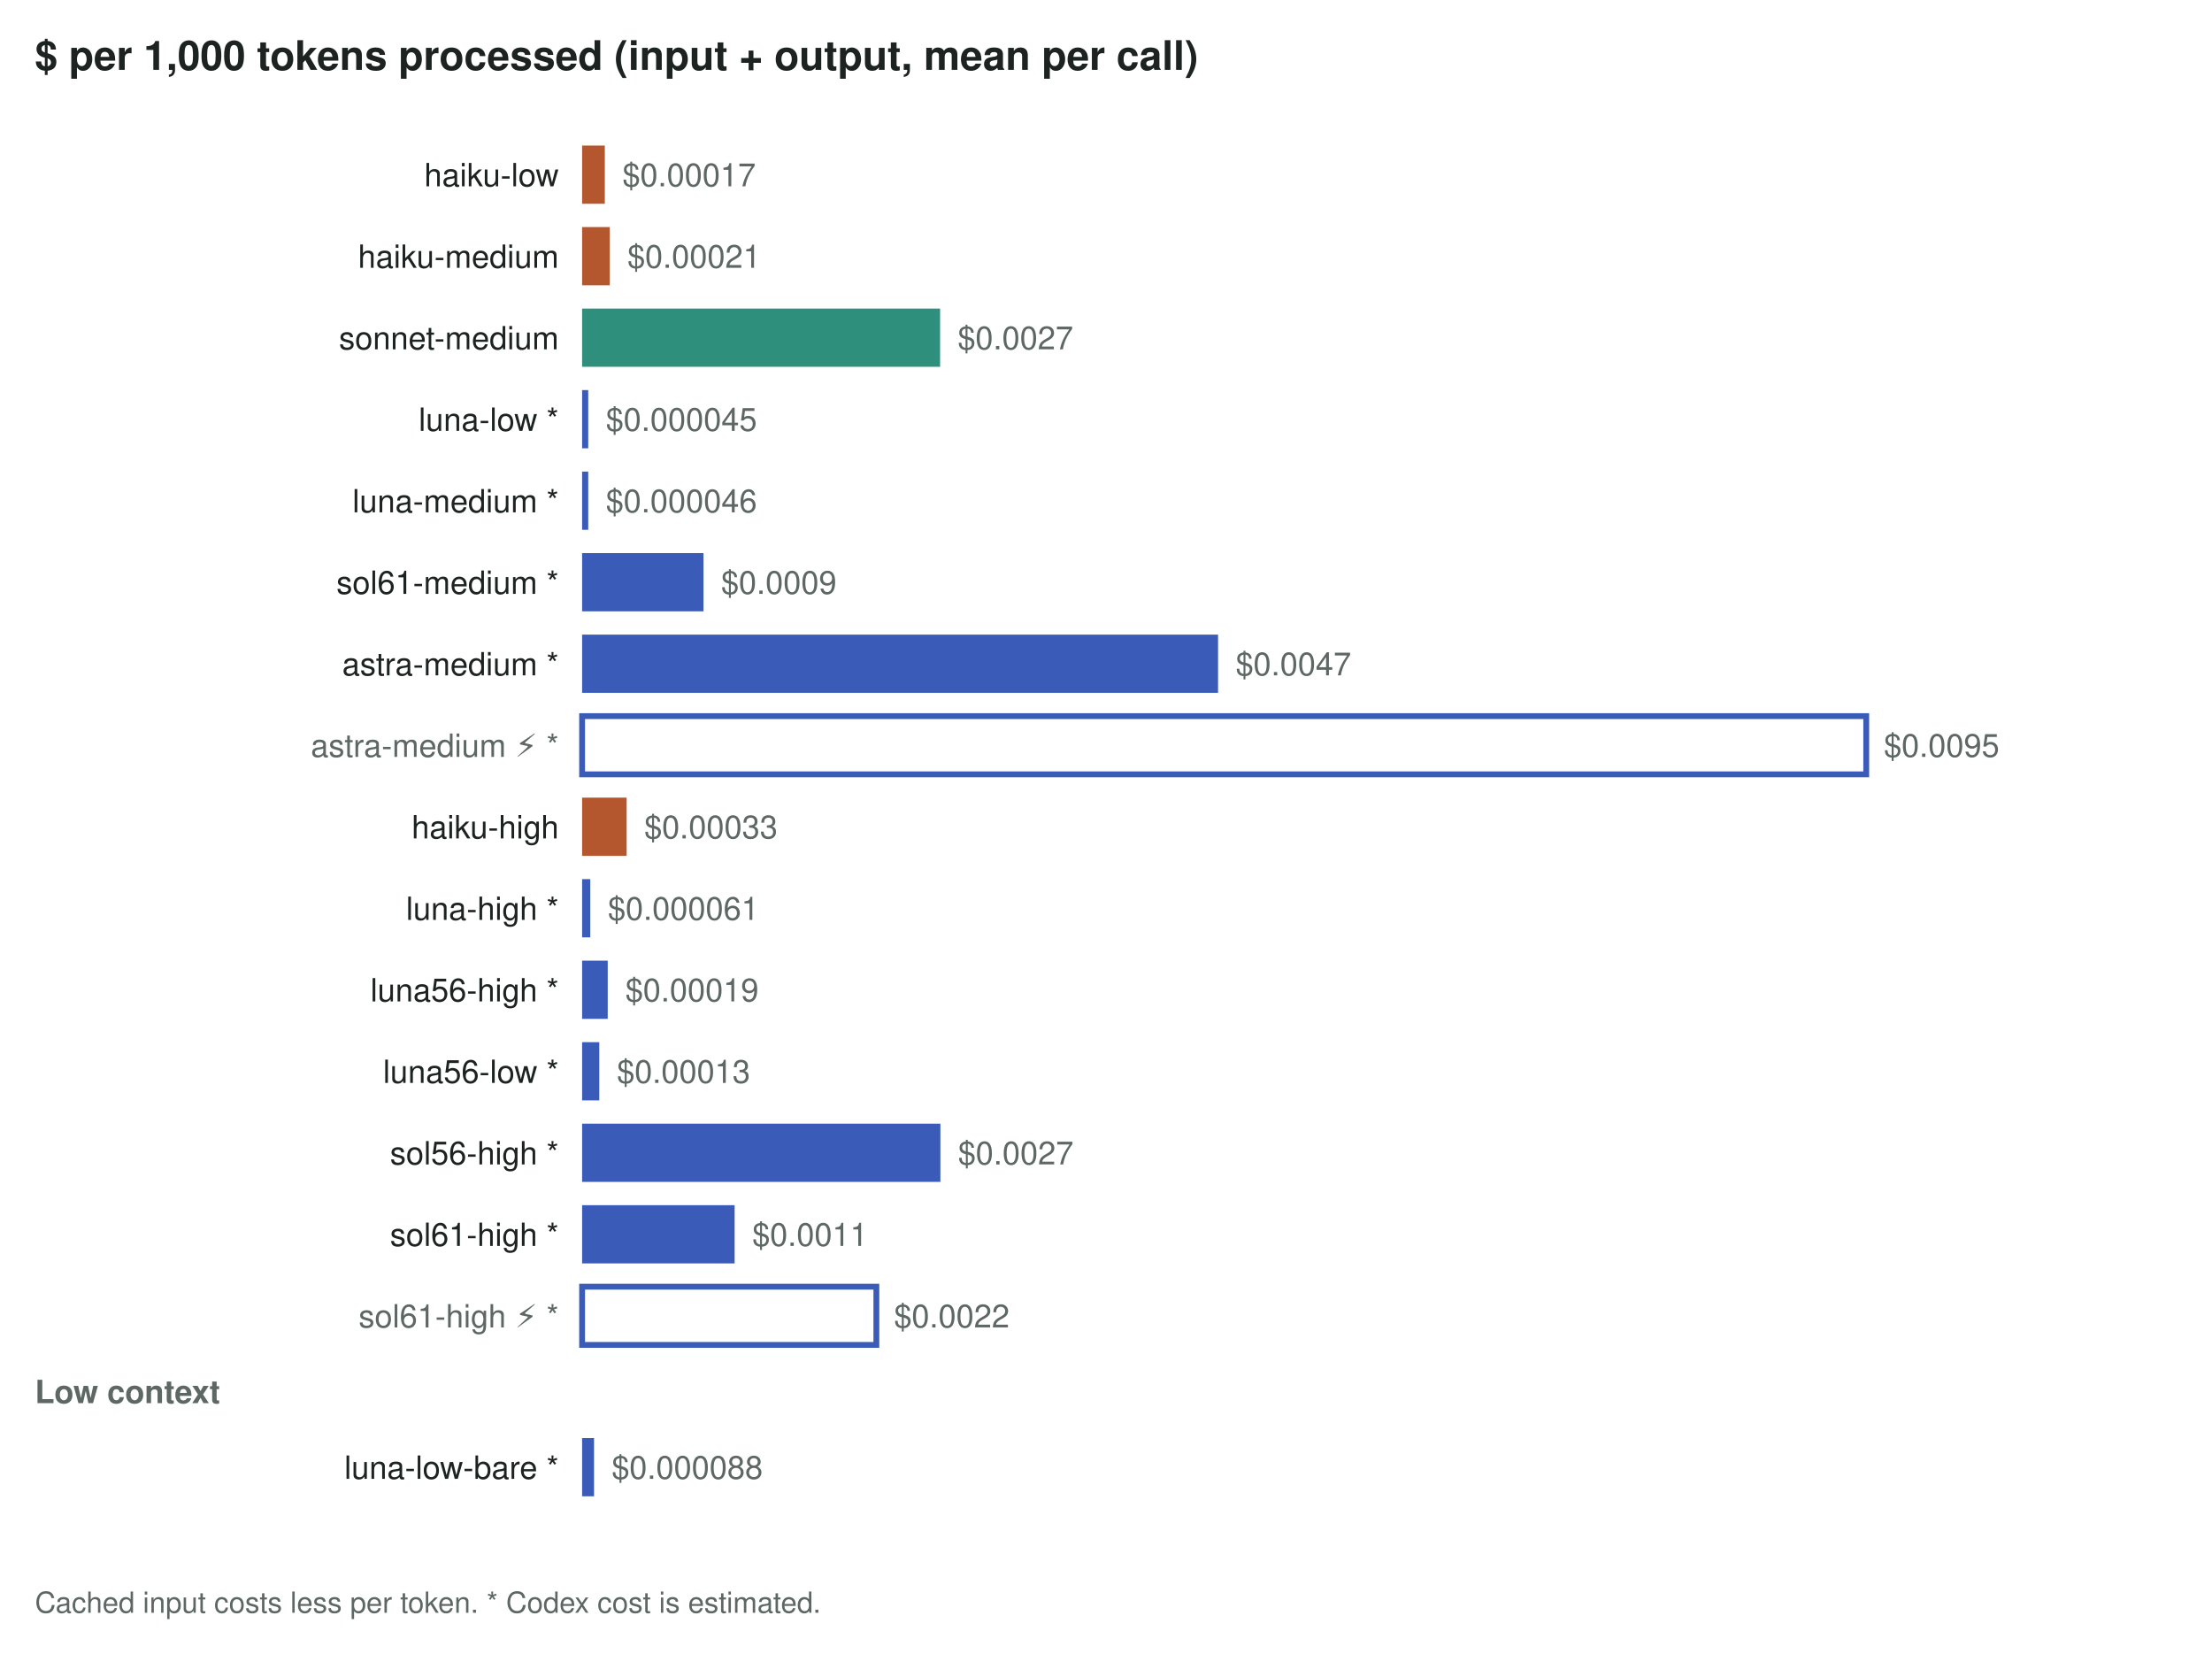
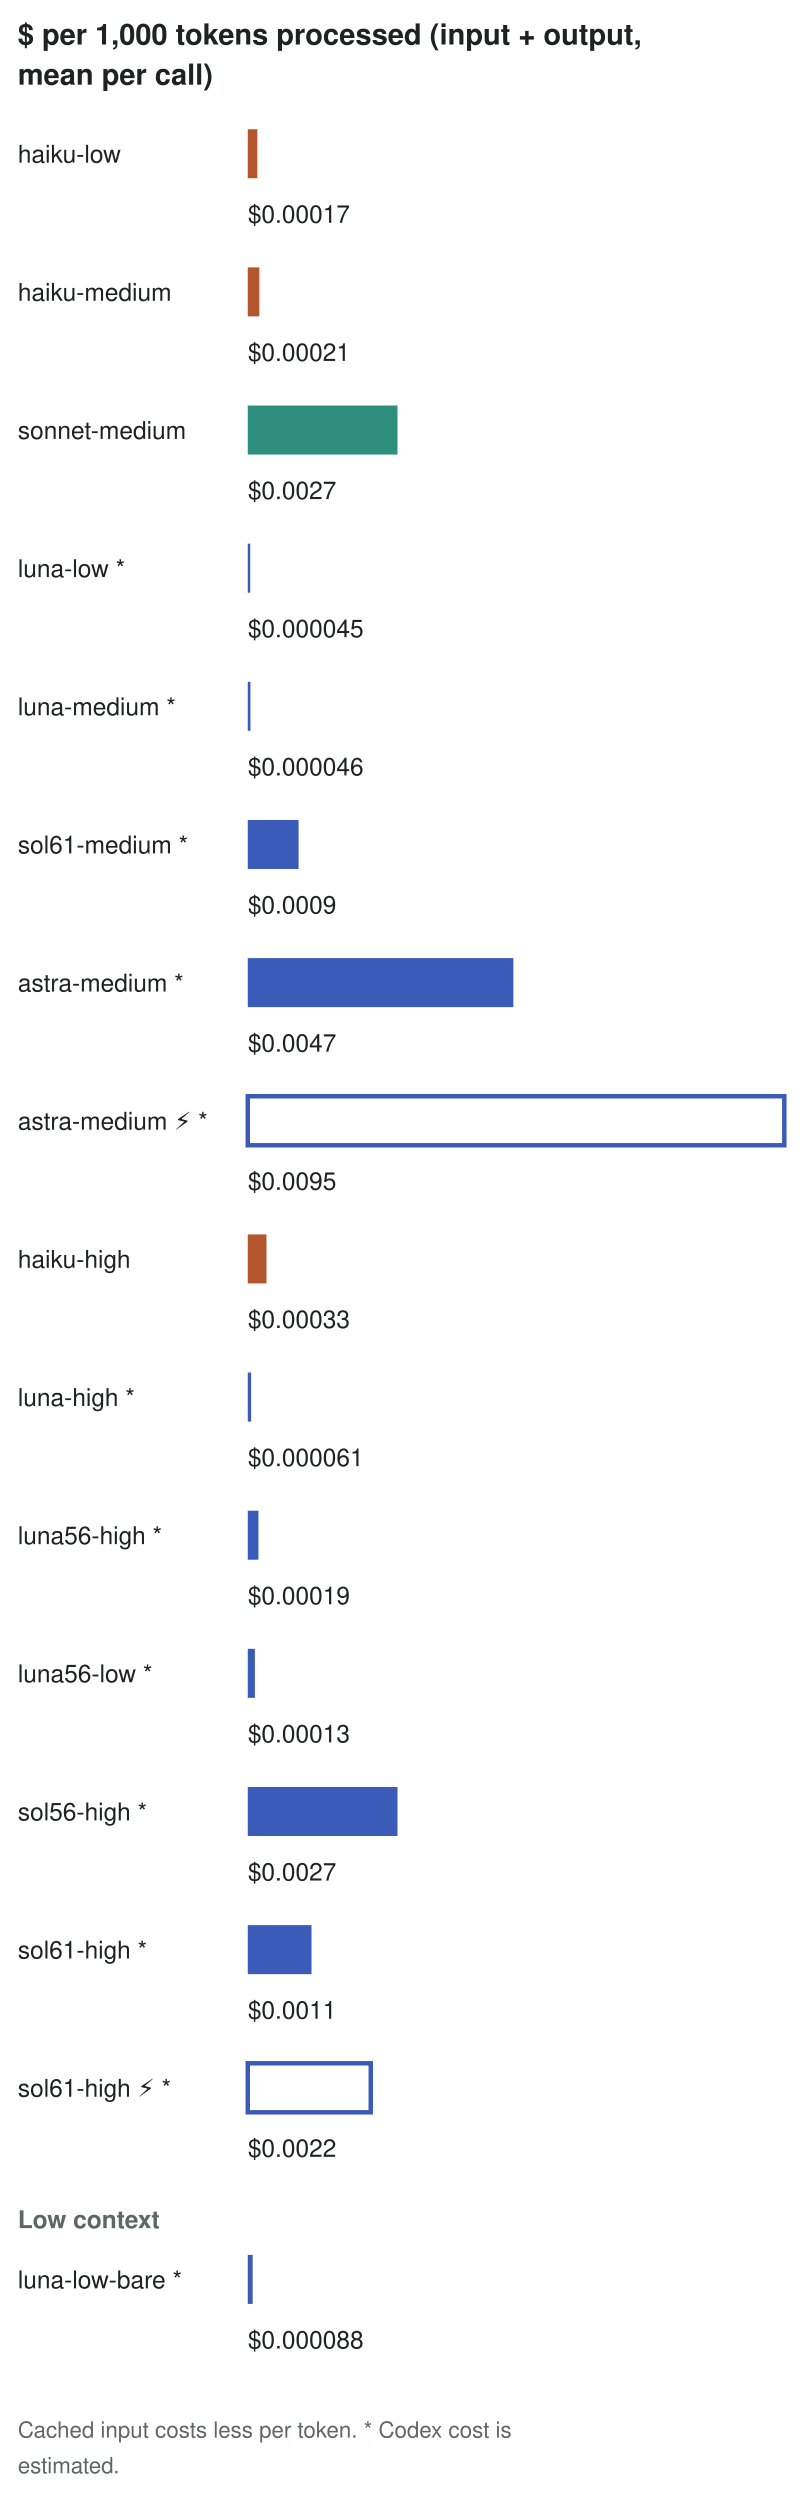
- <svg xmlns="http://www.w3.org/2000/svg" viewBox="0 0 760 568" width="760" height="568" font-family="Hanken Grotesk, -apple-system, Segoe UI, Helvetica, Arial, sans-serif" font-size="12">
-   <rect width="760" height="568" fill="var(--panel,#ffffff)" />
-   <text x="12.0" y="24.0" font-size="14" text-anchor="start" style="fill:var(--fg,#1d2321)" font-weight="600">$ per 1,000 tokens processed (input + output, mean per call)</text>
-   <rect x="200" y="50" width="7.8" height="20" fill="var(--claude,#b4572e)" stroke="var(--claude,#b4572e)" stroke-width="0" />
-   <text x="192.0" y="64.0" font-size="11" text-anchor="end" style="fill:var(--fg,#1d2321)" font-weight="normal">haiku-low</text>
-   <text x="213.8" y="64.0" font-size="11" text-anchor="start" style="fill:var(--muted,#5d6763)" font-weight="normal">$0.00017</text>
-   <rect x="200" y="78" width="9.5" height="20" fill="var(--claude,#b4572e)" stroke="var(--claude,#b4572e)" stroke-width="0" />
-   <text x="192.0" y="92.0" font-size="11" text-anchor="end" style="fill:var(--fg,#1d2321)" font-weight="normal">haiku-medium</text>
-   <text x="215.5" y="92.0" font-size="11" text-anchor="start" style="fill:var(--muted,#5d6763)" font-weight="normal">$0.00021</text>
-   <rect x="200" y="106" width="123.0" height="20" fill="var(--sonnet,#2f8f7d)" stroke="var(--sonnet,#2f8f7d)" stroke-width="0" />
-   <text x="192.0" y="120.0" font-size="11" text-anchor="end" style="fill:var(--fg,#1d2321)" font-weight="normal">sonnet-medium</text>
-   <text x="329.0" y="120.0" font-size="11" text-anchor="start" style="fill:var(--muted,#5d6763)" font-weight="normal">$0.0027</text>
-   <rect x="200" y="134" width="2.1" height="20" fill="var(--codex,#3a5bb8)" stroke="var(--codex,#3a5bb8)" stroke-width="0" />
-   <text x="192.0" y="148.0" font-size="11" text-anchor="end" style="fill:var(--fg,#1d2321)" font-weight="normal">luna-low *</text>
-   <text x="208.1" y="148.0" font-size="11" text-anchor="start" style="fill:var(--muted,#5d6763)" font-weight="normal">$0.000045</text>
-   <rect x="200" y="162" width="2.1" height="20" fill="var(--codex,#3a5bb8)" stroke="var(--codex,#3a5bb8)" stroke-width="0" />
-   <text x="192.0" y="176.0" font-size="11" text-anchor="end" style="fill:var(--fg,#1d2321)" font-weight="normal">luna-medium *</text>
-   <text x="208.1" y="176.0" font-size="11" text-anchor="start" style="fill:var(--muted,#5d6763)" font-weight="normal">$0.000046</text>
-   <rect x="200" y="190" width="41.7" height="20" fill="var(--codex,#3a5bb8)" stroke="var(--codex,#3a5bb8)" stroke-width="0" />
-   <text x="192.0" y="204.0" font-size="11" text-anchor="end" style="fill:var(--fg,#1d2321)" font-weight="normal">sol61-medium *</text>
-   <text x="247.7" y="204.0" font-size="11" text-anchor="start" style="fill:var(--muted,#5d6763)" font-weight="normal">$0.0009</text>
-   <rect x="200" y="218" width="218.5" height="20" fill="var(--codex,#3a5bb8)" stroke="var(--codex,#3a5bb8)" stroke-width="0" />
-   <text x="192.0" y="232.0" font-size="11" text-anchor="end" style="fill:var(--fg,#1d2321)" font-weight="normal">astra-medium *</text>
-   <text x="424.5" y="232.0" font-size="11" text-anchor="start" style="fill:var(--muted,#5d6763)" font-weight="normal">$0.0047</text>
-   <rect x="200" y="246" width="441.2" height="20" fill="var(--panel,#ffffff)" stroke="var(--codex,#3a5bb8)" stroke-width="2" />
-   <text x="192.0" y="260.0" font-size="11" text-anchor="end" style="fill:var(--muted,#5d6763)" font-weight="normal">astra-medium ⚡ *</text>
-   <text x="647.2" y="260.0" font-size="11" text-anchor="start" style="fill:var(--muted,#5d6763)" font-weight="normal">$0.0095</text>
-   <rect x="200" y="274" width="15.3" height="20" fill="var(--claude,#b4572e)" stroke="var(--claude,#b4572e)" stroke-width="0" />
-   <text x="192.0" y="288.0" font-size="11" text-anchor="end" style="fill:var(--fg,#1d2321)" font-weight="normal">haiku-high</text>
-   <text x="221.3" y="288.0" font-size="11" text-anchor="start" style="fill:var(--muted,#5d6763)" font-weight="normal">$0.00033</text>
-   <rect x="200" y="302" width="2.8" height="20" fill="var(--codex,#3a5bb8)" stroke="var(--codex,#3a5bb8)" stroke-width="0" />
-   <text x="192.0" y="316.0" font-size="11" text-anchor="end" style="fill:var(--fg,#1d2321)" font-weight="normal">luna-high *</text>
-   <text x="208.8" y="316.0" font-size="11" text-anchor="start" style="fill:var(--muted,#5d6763)" font-weight="normal">$0.000061</text>
-   <rect x="200" y="330" width="8.8" height="20" fill="var(--codex,#3a5bb8)" stroke="var(--codex,#3a5bb8)" stroke-width="0" />
-   <text x="192.0" y="344.0" font-size="11" text-anchor="end" style="fill:var(--fg,#1d2321)" font-weight="normal">luna56-high *</text>
-   <text x="214.8" y="344.0" font-size="11" text-anchor="start" style="fill:var(--muted,#5d6763)" font-weight="normal">$0.00019</text>
-   <rect x="200" y="358" width="5.9" height="20" fill="var(--codex,#3a5bb8)" stroke="var(--codex,#3a5bb8)" stroke-width="0" />
-   <text x="192.0" y="372.0" font-size="11" text-anchor="end" style="fill:var(--fg,#1d2321)" font-weight="normal">luna56-low *</text>
-   <text x="211.9" y="372.0" font-size="11" text-anchor="start" style="fill:var(--muted,#5d6763)" font-weight="normal">$0.00013</text>
-   <rect x="200" y="386" width="123.1" height="20" fill="var(--codex,#3a5bb8)" stroke="var(--codex,#3a5bb8)" stroke-width="0" />
-   <text x="192.0" y="400.0" font-size="11" text-anchor="end" style="fill:var(--fg,#1d2321)" font-weight="normal">sol56-high *</text>
-   <text x="329.1" y="400.0" font-size="11" text-anchor="start" style="fill:var(--muted,#5d6763)" font-weight="normal">$0.0027</text>
-   <rect x="200" y="414" width="52.4" height="20" fill="var(--codex,#3a5bb8)" stroke="var(--codex,#3a5bb8)" stroke-width="0" />
-   <text x="192.0" y="428.0" font-size="11" text-anchor="end" style="fill:var(--fg,#1d2321)" font-weight="normal">sol61-high *</text>
-   <text x="258.4" y="428.0" font-size="11" text-anchor="start" style="fill:var(--muted,#5d6763)" font-weight="normal">$0.0011</text>
-   <rect x="200" y="442" width="101.1" height="20" fill="var(--panel,#ffffff)" stroke="var(--codex,#3a5bb8)" stroke-width="2" />
-   <text x="192.0" y="456.0" font-size="11" text-anchor="end" style="fill:var(--muted,#5d6763)" font-weight="normal">sol61-high ⚡ *</text>
-   <text x="307.1" y="456.0" font-size="11" text-anchor="start" style="fill:var(--muted,#5d6763)" font-weight="normal">$0.0022</text>
-   <text x="12.0" y="482.0" font-size="11" text-anchor="start" style="fill:var(--muted,#5d6763)" font-weight="600">Low context</text>
-   <rect x="200" y="494" width="4.1" height="20" fill="var(--codex,#3a5bb8)" stroke="var(--codex,#3a5bb8)" stroke-width="0" />
-   <text x="192.0" y="508.0" font-size="11" text-anchor="end" style="fill:var(--fg,#1d2321)" font-weight="normal">luna-low-bare *</text>
-   <text x="210.1" y="508.0" font-size="11" text-anchor="start" style="fill:var(--muted,#5d6763)" font-weight="normal">$0.000088</text>
-   <text x="12.0" y="554.0" font-size="10" text-anchor="start" style="fill:var(--muted,#5d6763)" font-weight="normal">Cached input costs less per token. * Codex cost is estimated.</text>
+ <svg xmlns="http://www.w3.org/2000/svg" viewBox="0 0 360 1122" width="360" height="1122" font-family="Hanken Grotesk, -apple-system, Segoe UI, Helvetica, Arial, sans-serif" font-size="12">
+   <rect width="360" height="1122" fill="var(--panel,#ffffff)" />
+   <text x="8.0" y="20.0" font-size="13" text-anchor="start" style="fill:var(--fg,#1d2321)" font-weight="600">$ per 1,000 tokens processed (input + output,</text>
+   <text x="8.0" y="38.0" font-size="13" text-anchor="start" style="fill:var(--fg,#1d2321)" font-weight="600">mean per call)</text>
+   <text x="8.0" y="73.0" font-size="11" text-anchor="start" style="fill:var(--fg,#1d2321)" font-weight="normal">haiku-low</text>
+   <rect x="111.2" y="58" width="4.3" height="22" fill="var(--claude,#b4572e)" stroke="var(--claude,#b4572e)" stroke-width="0" />
+   <text x="111.2" y="100.0" font-size="11" text-anchor="start" style="fill:var(--fg,#1d2321)" font-weight="normal">$0.00017</text>
+   <text x="8.0" y="135.0" font-size="11" text-anchor="start" style="fill:var(--fg,#1d2321)" font-weight="normal">haiku-medium</text>
+   <rect x="111.2" y="120" width="5.2" height="22" fill="var(--claude,#b4572e)" stroke="var(--claude,#b4572e)" stroke-width="0" />
+   <text x="111.2" y="162.0" font-size="11" text-anchor="start" style="fill:var(--fg,#1d2321)" font-weight="normal">$0.00021</text>
+   <text x="8.0" y="197.0" font-size="11" text-anchor="start" style="fill:var(--fg,#1d2321)" font-weight="normal">sonnet-medium</text>
+   <rect x="111.2" y="182" width="67.2" height="22" fill="var(--sonnet,#2f8f7d)" stroke="var(--sonnet,#2f8f7d)" stroke-width="0" />
+   <text x="111.2" y="224.0" font-size="11" text-anchor="start" style="fill:var(--fg,#1d2321)" font-weight="normal">$0.0027</text>
+   <text x="8.0" y="259.0" font-size="11" text-anchor="start" style="fill:var(--fg,#1d2321)" font-weight="normal">luna-low *</text>
+   <rect x="111.2" y="244" width="1.1" height="22" fill="var(--codex,#3a5bb8)" stroke="var(--codex,#3a5bb8)" stroke-width="0" />
+   <text x="111.2" y="286.0" font-size="11" text-anchor="start" style="fill:var(--fg,#1d2321)" font-weight="normal">$0.000045</text>
+   <text x="8.0" y="321.0" font-size="11" text-anchor="start" style="fill:var(--fg,#1d2321)" font-weight="normal">luna-medium *</text>
+   <rect x="111.2" y="306" width="1.2" height="22" fill="var(--codex,#3a5bb8)" stroke="var(--codex,#3a5bb8)" stroke-width="0" />
+   <text x="111.2" y="348.0" font-size="11" text-anchor="start" style="fill:var(--fg,#1d2321)" font-weight="normal">$0.000046</text>
+   <text x="8.0" y="383.0" font-size="11" text-anchor="start" style="fill:var(--fg,#1d2321)" font-weight="normal">sol61-medium *</text>
+   <rect x="111.2" y="368" width="22.8" height="22" fill="var(--codex,#3a5bb8)" stroke="var(--codex,#3a5bb8)" stroke-width="0" />
+   <text x="111.2" y="410.0" font-size="11" text-anchor="start" style="fill:var(--fg,#1d2321)" font-weight="normal">$0.0009</text>
+   <text x="8.0" y="445.0" font-size="11" text-anchor="start" style="fill:var(--fg,#1d2321)" font-weight="normal">astra-medium *</text>
+   <rect x="111.2" y="430" width="119.2" height="22" fill="var(--codex,#3a5bb8)" stroke="var(--codex,#3a5bb8)" stroke-width="0" />
+   <text x="111.2" y="472.0" font-size="11" text-anchor="start" style="fill:var(--fg,#1d2321)" font-weight="normal">$0.0047</text>
+   <text x="8.0" y="507.0" font-size="11" text-anchor="start" style="fill:var(--fg,#1d2321)" font-weight="normal">astra-medium ⚡ *</text>
+   <rect x="111.2" y="492" width="240.8" height="22" fill="var(--panel,#ffffff)" stroke="var(--codex,#3a5bb8)" stroke-width="2" />
+   <text x="111.2" y="534.0" font-size="11" text-anchor="start" style="fill:var(--fg,#1d2321)" font-weight="normal">$0.0095</text>
+   <text x="8.0" y="569.0" font-size="11" text-anchor="start" style="fill:var(--fg,#1d2321)" font-weight="normal">haiku-high</text>
+   <rect x="111.2" y="554" width="8.4" height="22" fill="var(--claude,#b4572e)" stroke="var(--claude,#b4572e)" stroke-width="0" />
+   <text x="111.2" y="596.0" font-size="11" text-anchor="start" style="fill:var(--fg,#1d2321)" font-weight="normal">$0.00033</text>
+   <text x="8.0" y="631.0" font-size="11" text-anchor="start" style="fill:var(--fg,#1d2321)" font-weight="normal">luna-high *</text>
+   <rect x="111.2" y="616" width="1.5" height="22" fill="var(--codex,#3a5bb8)" stroke="var(--codex,#3a5bb8)" stroke-width="0" />
+   <text x="111.2" y="658.0" font-size="11" text-anchor="start" style="fill:var(--fg,#1d2321)" font-weight="normal">$0.000061</text>
+   <text x="8.0" y="693.0" font-size="11" text-anchor="start" style="fill:var(--fg,#1d2321)" font-weight="normal">luna56-high *</text>
+   <rect x="111.2" y="678" width="4.8" height="22" fill="var(--codex,#3a5bb8)" stroke="var(--codex,#3a5bb8)" stroke-width="0" />
+   <text x="111.2" y="720.0" font-size="11" text-anchor="start" style="fill:var(--fg,#1d2321)" font-weight="normal">$0.00019</text>
+   <text x="8.0" y="755.0" font-size="11" text-anchor="start" style="fill:var(--fg,#1d2321)" font-weight="normal">luna56-low *</text>
+   <rect x="111.2" y="740" width="3.2" height="22" fill="var(--codex,#3a5bb8)" stroke="var(--codex,#3a5bb8)" stroke-width="0" />
+   <text x="111.2" y="782.0" font-size="11" text-anchor="start" style="fill:var(--fg,#1d2321)" font-weight="normal">$0.00013</text>
+   <text x="8.0" y="817.0" font-size="11" text-anchor="start" style="fill:var(--fg,#1d2321)" font-weight="normal">sol56-high *</text>
+   <rect x="111.2" y="802" width="67.2" height="22" fill="var(--codex,#3a5bb8)" stroke="var(--codex,#3a5bb8)" stroke-width="0" />
+   <text x="111.2" y="844.0" font-size="11" text-anchor="start" style="fill:var(--fg,#1d2321)" font-weight="normal">$0.0027</text>
+   <text x="8.0" y="879.0" font-size="11" text-anchor="start" style="fill:var(--fg,#1d2321)" font-weight="normal">sol61-high *</text>
+   <rect x="111.2" y="864" width="28.6" height="22" fill="var(--codex,#3a5bb8)" stroke="var(--codex,#3a5bb8)" stroke-width="0" />
+   <text x="111.2" y="906.0" font-size="11" text-anchor="start" style="fill:var(--fg,#1d2321)" font-weight="normal">$0.0011</text>
+   <text x="8.0" y="941.0" font-size="11" text-anchor="start" style="fill:var(--fg,#1d2321)" font-weight="normal">sol61-high ⚡ *</text>
+   <rect x="111.2" y="926" width="55.2" height="22" fill="var(--panel,#ffffff)" stroke="var(--codex,#3a5bb8)" stroke-width="2" />
+   <text x="111.2" y="968.0" font-size="11" text-anchor="start" style="fill:var(--fg,#1d2321)" font-weight="normal">$0.0022</text>
+   <text x="8.0" y="1000.0" font-size="11" text-anchor="start" style="fill:var(--muted,#5d6763)" font-weight="600">Low context</text>
+   <text x="8.0" y="1027.0" font-size="11" text-anchor="start" style="fill:var(--fg,#1d2321)" font-weight="normal">luna-low-bare *</text>
+   <rect x="111.2" y="1012" width="2.2" height="22" fill="var(--codex,#3a5bb8)" stroke="var(--codex,#3a5bb8)" stroke-width="0" />
+   <text x="111.2" y="1054.0" font-size="11" text-anchor="start" style="fill:var(--fg,#1d2321)" font-weight="normal">$0.000088</text>
+   <text x="8.0" y="1094.0" font-size="10" text-anchor="start" style="fill:var(--muted,#5d6763)" font-weight="normal">Cached input costs less per token. * Codex cost is</text>
+   <text x="8.0" y="1110.0" font-size="10" text-anchor="start" style="fill:var(--muted,#5d6763)" font-weight="normal">estimated.</text>
</svg>
